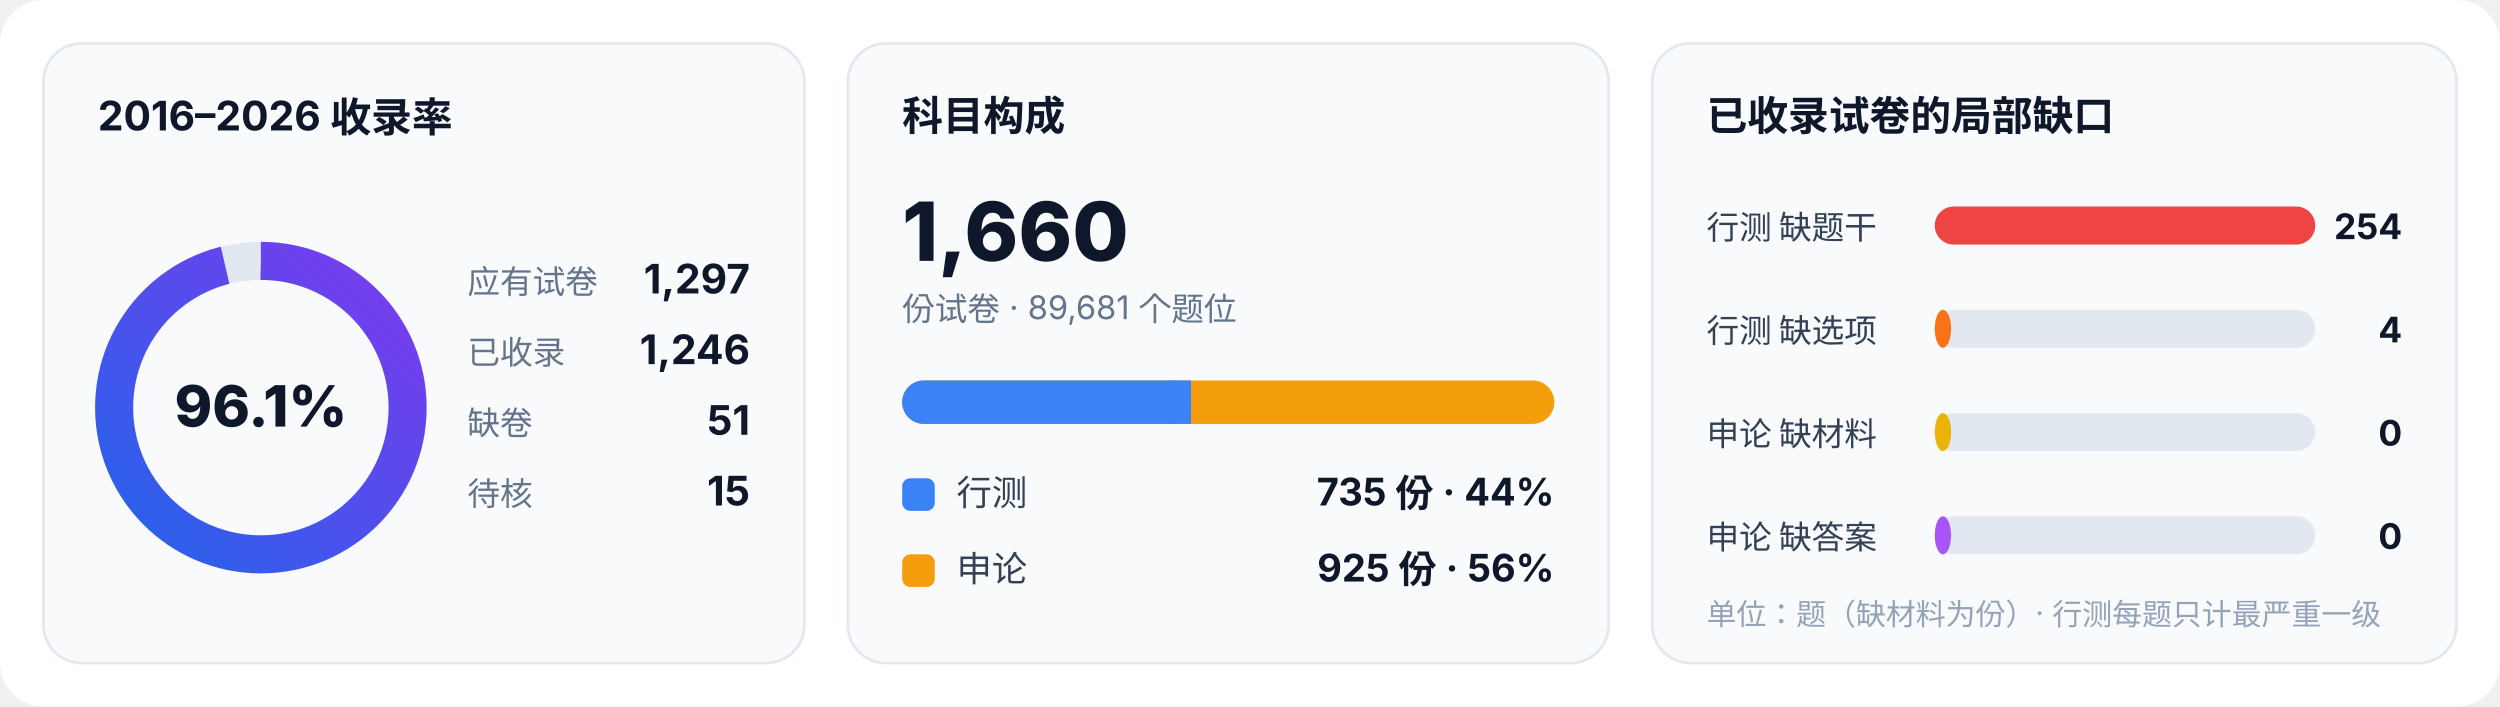
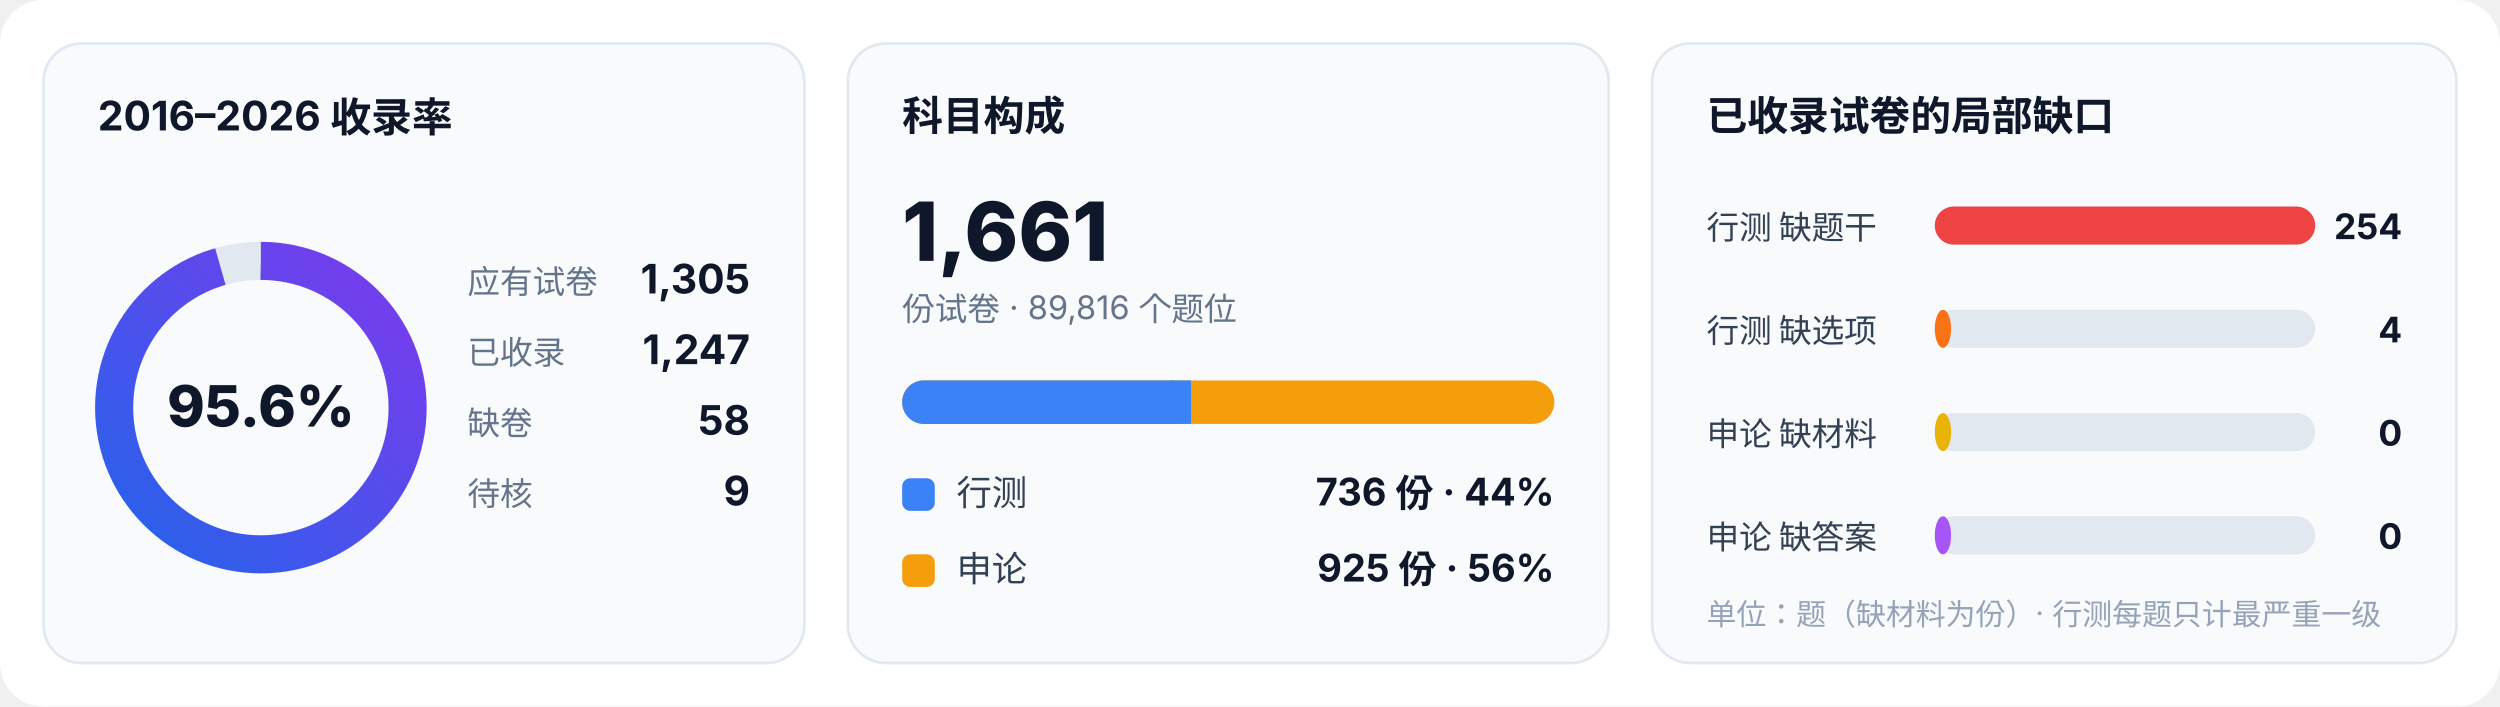
<svg xmlns="http://www.w3.org/2000/svg" width="920" height="260" viewBox="0 0 920 260" font-family="-apple-system,BlinkMacSystemFont,'Segoe UI','PingFang SC','Microsoft YaHei',sans-serif">
  <defs>
    <linearGradient id="ring" x1="0" y1="0" x2="1" y2="1">
      <stop offset="0" stop-color="#2563eb" />
      <stop offset="1" stop-color="#7c3aed" />
    </linearGradient>
  </defs>
  <rect width="920" height="260" rx="16" fill="#ffffff" />
  <rect x="16" y="16" width="280" height="228" rx="14" fill="#f8fafc" stroke="#e2e8f0" />
  <text x="36" y="48" font-size="15" font-weight="700" fill="#0f172a">2016–2026 收录率</text>
  <circle cx="96" cy="150" r="54" fill="none" stroke="#e2e8f0" stroke-width="14" />
-   <circle cx="96" cy="150" r="54" fill="none" stroke="url(#ring)" stroke-width="14" stroke-linecap="butt" stroke-dasharray="326.0 339.3" transform="rotate(-90 96 150)" />
-   <text x="96" y="157" font-size="21" font-weight="800" fill="#0f172a" text-anchor="middle">96.1%</text>
+   <circle cx="96" cy="150" r="54" fill="none" stroke="url(#ring)" stroke-width="14" stroke-linecap="butt" stroke-dasharray="324.2 339.3" transform="rotate(-90 96 150)" />
+   <text x="96" y="157" font-size="21" font-weight="800" fill="#0f172a" text-anchor="middle">95.6%</text>
  <text x="172" y="108" font-size="12" fill="#64748b">应有试卷</text>
-   <text x="276" y="108" font-size="15" font-weight="700" fill="#0f172a" text-anchor="end">1,297</text>
+   <text x="276" y="108" font-size="15" font-weight="700" fill="#0f172a" text-anchor="end">1,305</text>
  <text x="172" y="134" font-size="12" fill="#64748b">已收录</text>
-   <text x="276" y="134" font-size="15" font-weight="700" fill="#0f172a" text-anchor="end">1,246</text>
+   <text x="276" y="134" font-size="15" font-weight="700" fill="#0f172a" text-anchor="end">1,247</text>
  <text x="172" y="160" font-size="12" fill="#64748b">缺卷</text>
-   <text x="276" y="160" font-size="15" font-weight="700" fill="#0f172a" text-anchor="end">51</text>
+   <text x="276" y="160" font-size="15" font-weight="700" fill="#0f172a" text-anchor="end">58</text>
  <text x="172" y="186" font-size="12" fill="#64748b">待核</text>
-   <text x="276" y="186" font-size="15" font-weight="700" fill="#0f172a" text-anchor="end">15</text>
+   <text x="276" y="186" font-size="15" font-weight="700" fill="#0f172a" text-anchor="end">9</text>
  <rect x="312" y="16" width="280" height="228" rx="14" fill="#f8fafc" stroke="#e2e8f0" />
  <text x="332" y="48" font-size="15" font-weight="700" fill="#0f172a">科目构成</text>
-   <text x="332" y="96" font-size="30" font-weight="800" fill="#0f172a">1,660</text>
-   <text x="332" y="118" font-size="12" fill="#64748b">份试卷 · 89,681 个题位</text>
+   <text x="332" y="96" font-size="30" font-weight="800" fill="#0f172a">1,661</text>
+   <text x="332" y="118" font-size="12" fill="#64748b">份试卷 · 89,816 个题位</text>
  <rect x="332" y="140" width="240" height="16" rx="8" fill="#f59e0b" />
  <rect x="332" y="140" width="106.3" height="16" rx="8" fill="#3b82f6" />
  <rect x="430.3" y="140" width="8" height="16" fill="#3b82f6" />
  <rect x="332" y="176" width="12" height="12" rx="3" fill="#3b82f6" />
  <text x="352" y="186" font-size="13" fill="#334155">行测</text>
-   <text x="572" y="186" font-size="14" font-weight="700" fill="#0f172a" text-anchor="end">735 份 · 44%</text>
+   <text x="572" y="186" font-size="14" font-weight="700" fill="#0f172a" text-anchor="end">736 份 · 44%</text>
  <rect x="332" y="204" width="12" height="12" rx="3" fill="#f59e0b" />
  <text x="352" y="214" font-size="13" fill="#334155">申论</text>
  <text x="572" y="214" font-size="14" font-weight="700" fill="#0f172a" text-anchor="end">925 份 · 56%</text>
  <rect x="608" y="16" width="296" height="228" rx="14" fill="#f8fafc" stroke="#e2e8f0" />
  <text x="628" y="48" font-size="15" font-weight="700" fill="#0f172a">已收录试卷的局部缺口</text>
  <text x="628" y="88" font-size="12" fill="#334155">行测 缺题干</text>
  <rect x="712" y="76" width="140" height="14" rx="7" fill="#e2e8f0" />
  <rect x="712" y="76" width="140.0" height="14" rx="7" fill="#ef4444" />
  <text x="884" y="88" font-size="13" font-weight="700" fill="#0f172a" text-anchor="end">254</text>
  <text x="628" y="126" font-size="12" fill="#334155">行测 缺选项</text>
  <rect x="712" y="114" width="140" height="14" rx="7" fill="#e2e8f0" />
  <rect x="712" y="114" width="6.0" height="14" rx="7" fill="#f97316" />
  <text x="884" y="126" font-size="13" font-weight="700" fill="#0f172a" text-anchor="end">4</text>
  <text x="628" y="164" font-size="12" fill="#334155">申论 缺材料</text>
  <rect x="712" y="152" width="140" height="14" rx="7" fill="#e2e8f0" />
  <rect x="712" y="152" width="6.0" height="14" rx="7" fill="#eab308" />
  <text x="884" y="164" font-size="13" font-weight="700" fill="#0f172a" text-anchor="end">0</text>
  <text x="628" y="202" font-size="12" fill="#334155">申论 缺答案</text>
  <rect x="712" y="190" width="140" height="14" rx="7" fill="#e2e8f0" />
  <rect x="712" y="190" width="6.0" height="14" rx="7" fill="#a855f7" />
  <text x="884" y="202" font-size="13" font-weight="700" fill="#0f172a" text-anchor="end">0</text>
  <text x="628" y="230" font-size="11" fill="#94a3b8">单位：题（缺材料为份）· 行测每题只计最严重一级</text>
</svg>
